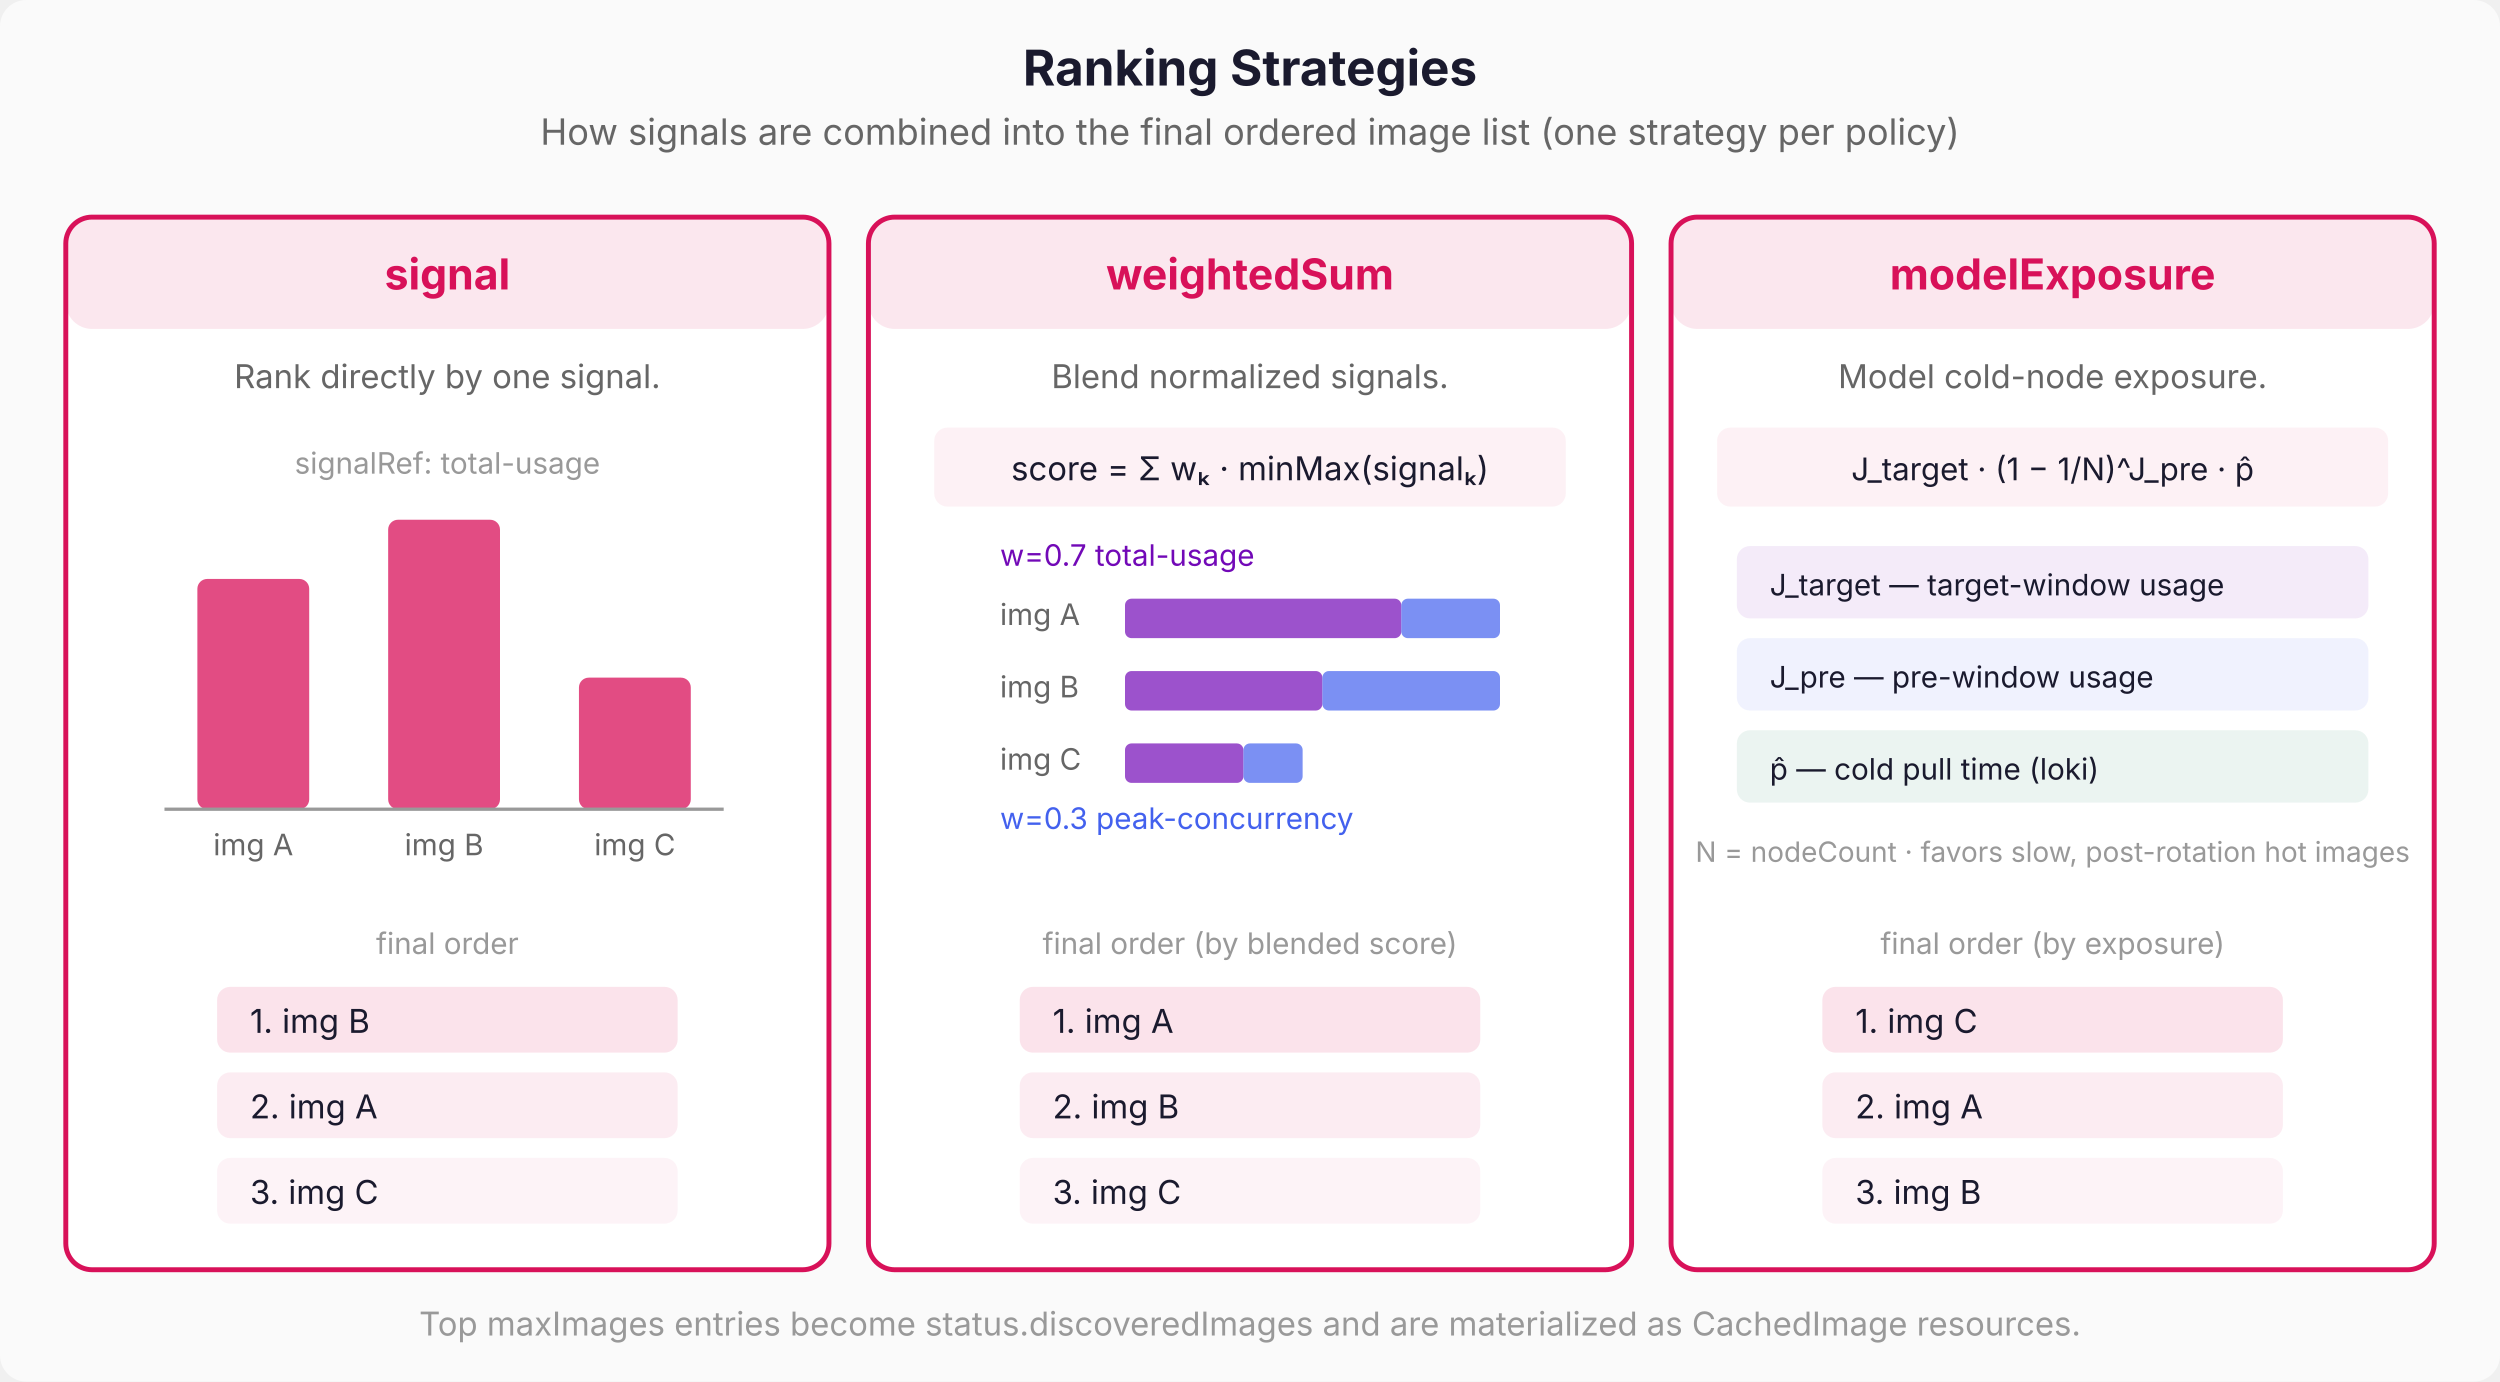
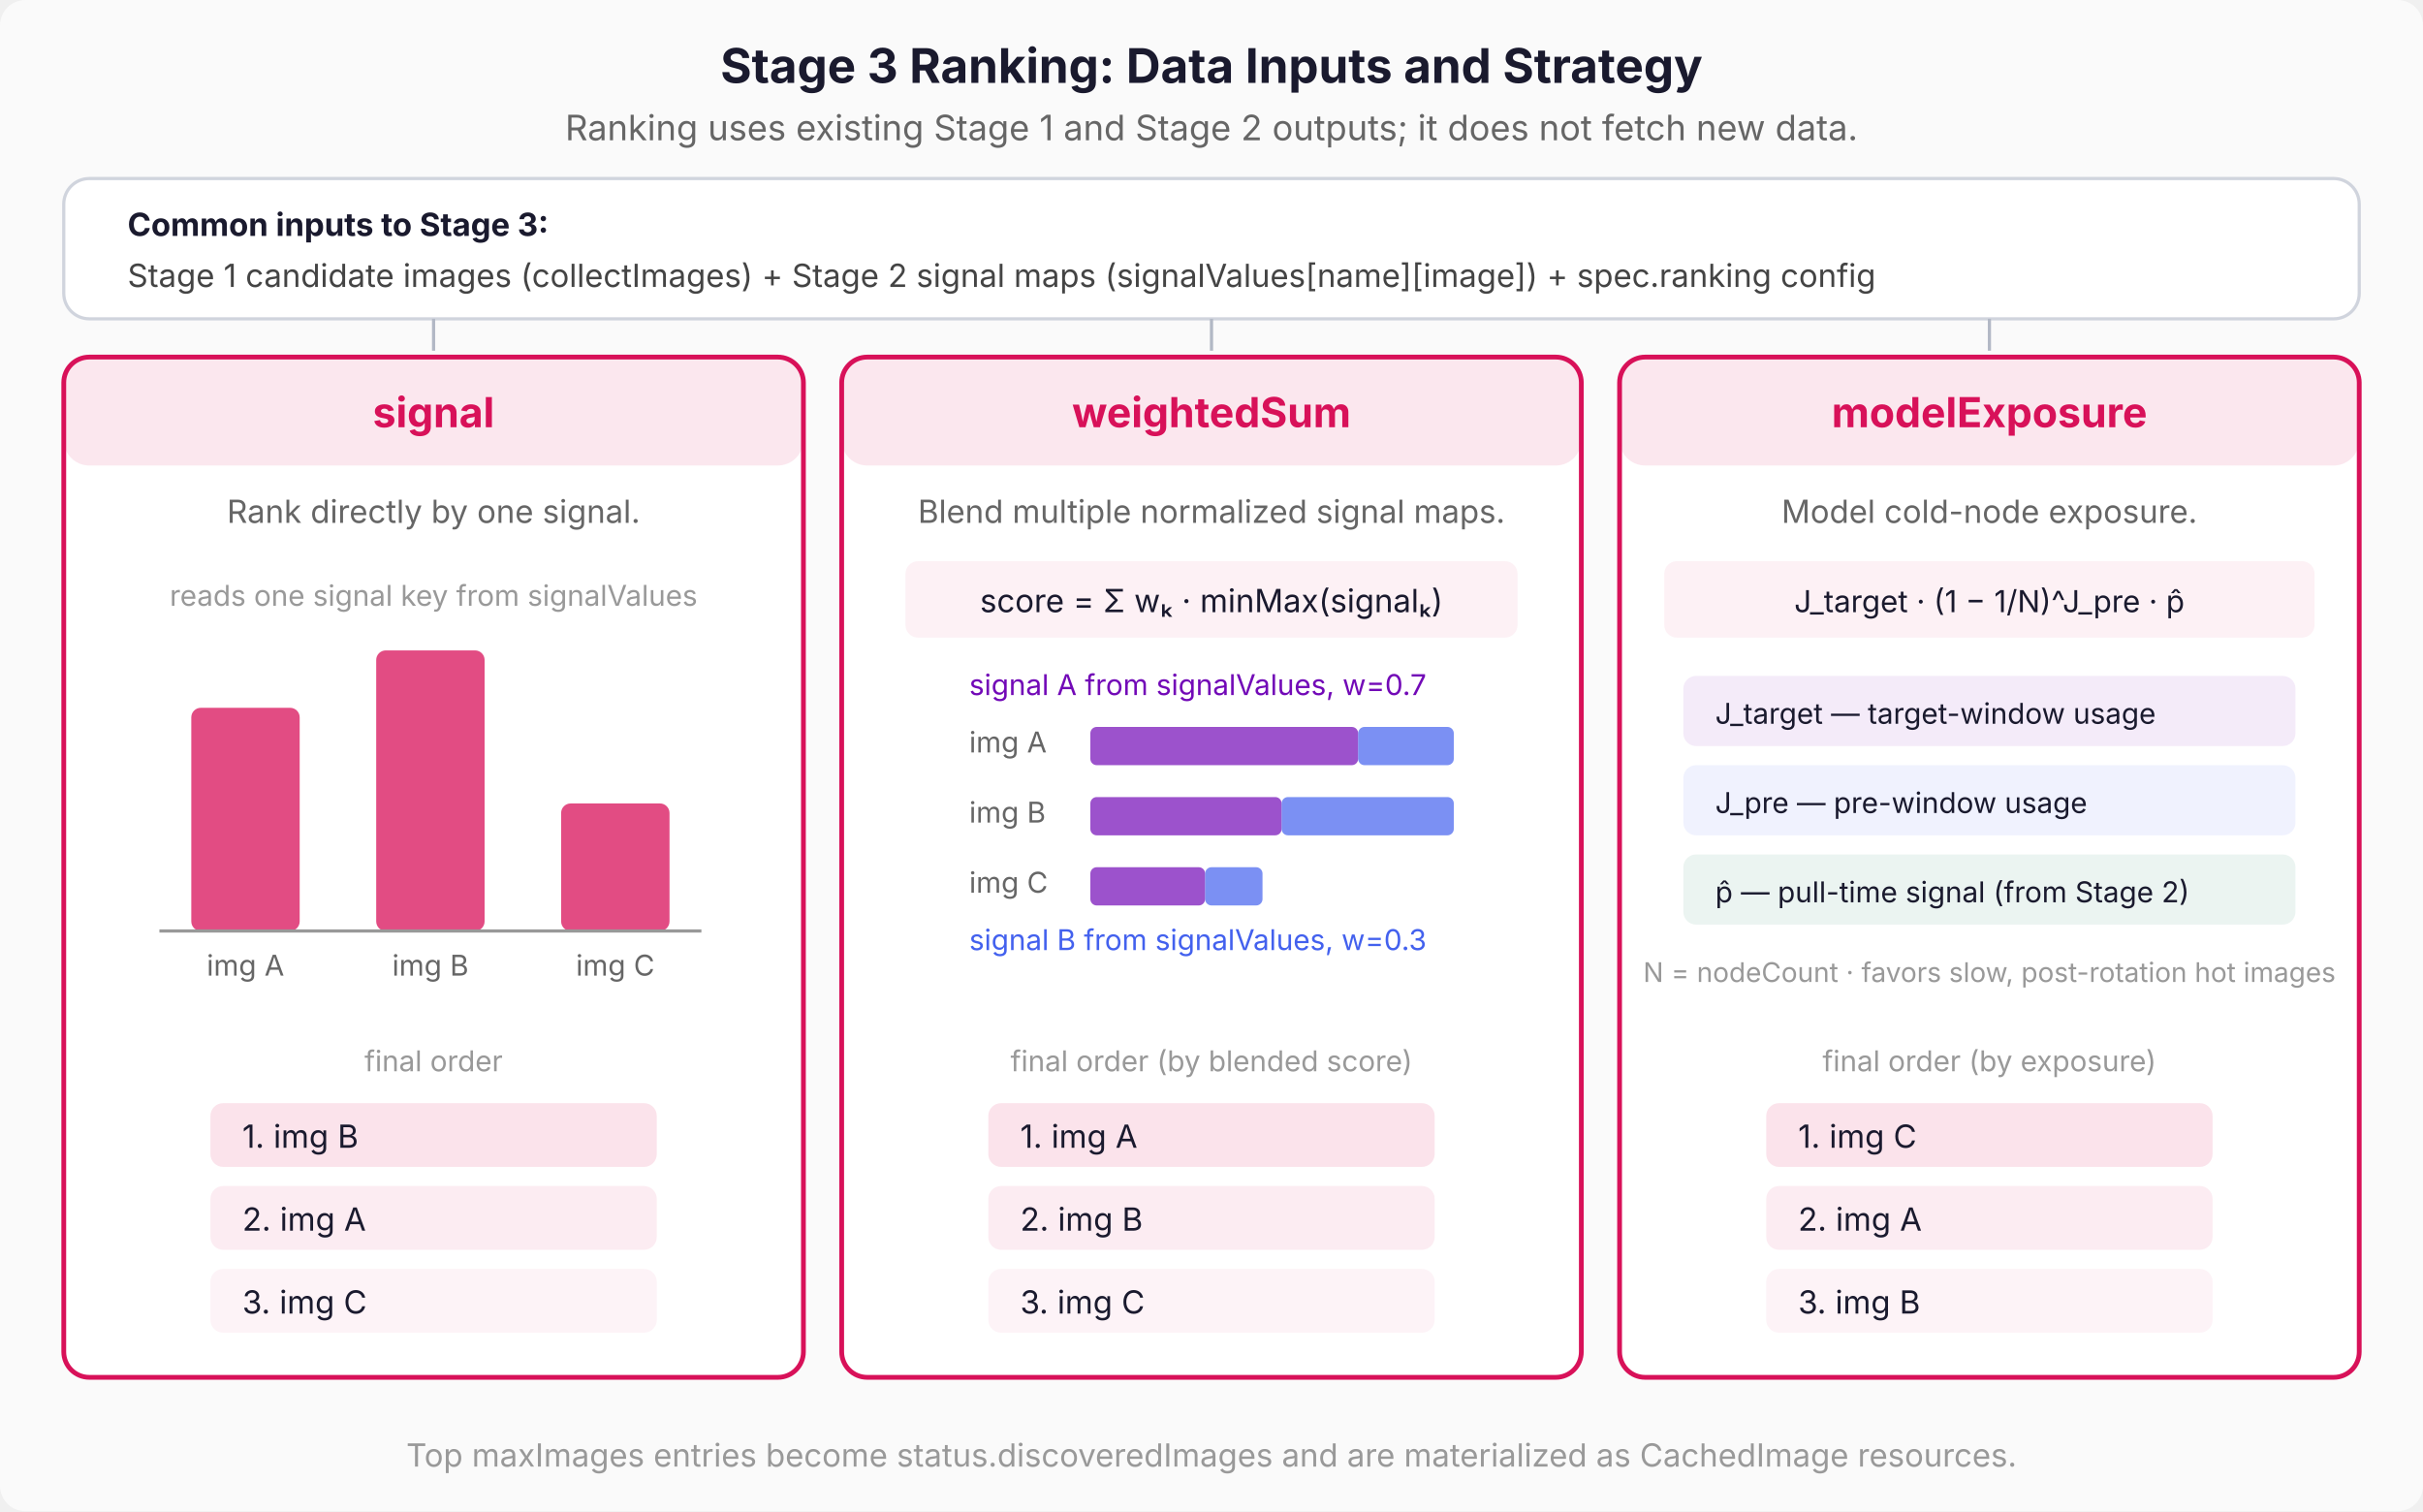
- <svg xmlns="http://www.w3.org/2000/svg" viewBox="0 0 760 420" font-family="system-ui, -apple-system, sans-serif" font-size="12">
-   <rect width="760" height="420" fill="#fafafa" rx="8" />
-   <text x="380" y="26" text-anchor="middle" font-size="15" font-weight="bold" fill="#1a1a2e">Ranking Strategies</text>
-   <text x="380" y="44" text-anchor="middle" font-size="11" fill="#666">How signals are combined into the final ordered image list (one strategy per policy)</text>
-   <g transform="translate(20,66)">
+ <svg xmlns="http://www.w3.org/2000/svg" viewBox="0 0 760 474" font-family="system-ui, -apple-system, sans-serif" font-size="12">
+   <rect width="760" height="474" fill="#fafafa" rx="8" />
+   <text x="380" y="26" text-anchor="middle" font-size="15" font-weight="bold" fill="#1a1a2e">Stage 3 Ranking: Data Inputs and Strategy</text>
+   <text x="380" y="44" text-anchor="middle" font-size="11" fill="#666">Ranking uses existing Stage 1 and Stage 2 outputs; it does not fetch new data.</text>
+   <rect x="20" y="56" width="720" height="44" rx="8" fill="#ffffff" stroke="#d0d4dd" />
+   <text x="40" y="74" font-size="10" font-weight="bold" fill="#1a1a2e">Common inputs to Stage 3:</text>
+   <text x="40" y="90" font-size="10" fill="#444">Stage 1 candidate images (collectImages) + Stage 2 signal maps (signalValues[name][image]) + spec.ranking config</text>
+   <line x1="136" y1="100" x2="136" y2="110" stroke="#b2b8c5" />
+   <line x1="380" y1="100" x2="380" y2="110" stroke="#b2b8c5" />
+   <line x1="624" y1="100" x2="624" y2="110" stroke="#b2b8c5" />
+   <g transform="translate(20,112)">
    <rect x="0" y="0" width="232" height="320" rx="8" fill="#fff" stroke="#d81159" stroke-width="1.5" />
    <rect x="0" y="0" width="232" height="34" rx="8" fill="#d81159" fill-opacity="0.1" />
    <text x="116" y="22" text-anchor="middle" font-size="13" font-weight="bold" fill="#d81159">signal</text>
    <text x="116" y="52" text-anchor="middle" font-size="10" fill="#666">Rank directly by one signal.</text>
-     <text x="116" y="78" text-anchor="middle" font-size="9" fill="#999">signalRef: total-usage</text>
+     <text x="116" y="78" text-anchor="middle" font-size="9" fill="#999">reads one signal key from signalValues</text>
    <g>
      <rect x="40" y="110" width="34" height="70" rx="3" fill="#d81159" fill-opacity="0.75" />
      <rect x="98" y="92" width="34" height="88" rx="3" fill="#d81159" fill-opacity="0.75" />
      <rect x="156" y="140" width="34" height="40" rx="3" fill="#d81159" fill-opacity="0.75" />
      <line x1="30" y1="180" x2="200" y2="180" stroke="#999" stroke-width="1" />
      <text x="57" y="194" text-anchor="middle" font-size="9" fill="#666">img A</text>
      <text x="115" y="194" text-anchor="middle" font-size="9" fill="#666">img B</text>
      <text x="173" y="194" text-anchor="middle" font-size="9" fill="#666">img C</text>
    </g>
    <text x="116" y="224" text-anchor="middle" font-size="9" fill="#999">final order</text>
    <g font-size="10" fill="#1a1a2e">
      <rect x="46" y="234" width="140" height="20" rx="4" fill="#d81159" fill-opacity="0.12" />
      <text x="56" y="248">1. img B</text>
      <rect x="46" y="260" width="140" height="20" rx="4" fill="#d81159" fill-opacity="0.08" />
      <text x="56" y="274">2. img A</text>
      <rect x="46" y="286" width="140" height="20" rx="4" fill="#d81159" fill-opacity="0.05" />
      <text x="56" y="300">3. img C</text>
    </g>
  </g>
-   <g transform="translate(264,66)">
+   <g transform="translate(264,112)">
    <rect x="0" y="0" width="232" height="320" rx="8" fill="#fff" stroke="#d81159" stroke-width="1.5" />
    <rect x="0" y="0" width="232" height="34" rx="8" fill="#d81159" fill-opacity="0.1" />
    <text x="116" y="22" text-anchor="middle" font-size="13" font-weight="bold" fill="#d81159">weightedSum</text>
-     <text x="116" y="52" text-anchor="middle" font-size="10" fill="#666">Blend normalized signals.</text>
+     <text x="116" y="52" text-anchor="middle" font-size="10" fill="#666">Blend multiple normalized signal maps.</text>
    <rect x="20" y="64" width="192" height="24" rx="4" fill="#d81159" fill-opacity="0.06" />
    <text x="116" y="80" text-anchor="middle" font-size="10" fill="#1a1a2e">score = Σ wₖ · minMax(signalₖ)</text>
    <g>
-       <text x="40" y="106" font-size="9" fill="#7209b7">w=0.7 total-usage</text>
-       <text x="40" y="186" font-size="9" fill="#4361ee">w=0.3 peak-concurrency</text>
+       <text x="40" y="106" font-size="9" fill="#7209b7">signal A from signalValues, w=0.7</text>
+       <text x="40" y="186" font-size="9" fill="#4361ee">signal B from signalValues, w=0.3</text>
      <text x="40" y="124" font-size="9" fill="#666">img A</text>
      <rect x="78" y="116" width="84" height="12" rx="2" fill="#7209b7" fill-opacity="0.7" />
      <rect x="162" y="116" width="30" height="12" rx="2" fill="#4361ee" fill-opacity="0.7" />
      <text x="40" y="146" font-size="9" fill="#666">img B</text>
      <rect x="78" y="138" width="60" height="12" rx="2" fill="#7209b7" fill-opacity="0.7" />
      <rect x="138" y="138" width="54" height="12" rx="2" fill="#4361ee" fill-opacity="0.7" />
      <text x="40" y="168" font-size="9" fill="#666">img C</text>
      <rect x="78" y="160" width="36" height="12" rx="2" fill="#7209b7" fill-opacity="0.7" />
      <rect x="114" y="160" width="18" height="12" rx="2" fill="#4361ee" fill-opacity="0.7" />
    </g>
    <text x="116" y="224" text-anchor="middle" font-size="9" fill="#999">final order (by blended score)</text>
    <g font-size="10" fill="#1a1a2e">
      <rect x="46" y="234" width="140" height="20" rx="4" fill="#d81159" fill-opacity="0.12" />
      <text x="56" y="248">1. img A</text>
      <rect x="46" y="260" width="140" height="20" rx="4" fill="#d81159" fill-opacity="0.08" />
      <text x="56" y="274">2. img B</text>
      <rect x="46" y="286" width="140" height="20" rx="4" fill="#d81159" fill-opacity="0.05" />
      <text x="56" y="300">3. img C</text>
    </g>
  </g>
-   <g transform="translate(508,66)">
+   <g transform="translate(508,112)">
    <rect x="0" y="0" width="232" height="320" rx="8" fill="#fff" stroke="#d81159" stroke-width="1.5" />
    <rect x="0" y="0" width="232" height="34" rx="8" fill="#d81159" fill-opacity="0.1" />
    <text x="116" y="22" text-anchor="middle" font-size="13" font-weight="bold" fill="#d81159">modelExposure</text>
    <text x="116" y="52" text-anchor="middle" font-size="10" fill="#666">Model cold-node exposure.</text>
    <rect x="14" y="64" width="204" height="24" rx="4" fill="#d81159" fill-opacity="0.06" />
    <text x="116" y="80" text-anchor="middle" font-size="9.5" fill="#1a1a2e">J_target · (1 − 1/N)^J_pre · p̂</text>
    <g font-size="9">
      <rect x="20" y="100" width="192" height="22" rx="4" fill="#7209b7" fill-opacity="0.08" />
      <text x="30" y="115" fill="#1a1a2e">J_target — target-window usage</text>
      <rect x="20" y="128" width="192" height="22" rx="4" fill="#4361ee" fill-opacity="0.08" />
      <text x="30" y="143" fill="#1a1a2e">J_pre — pre-window usage</text>
      <rect x="20" y="156" width="192" height="22" rx="4" fill="#0b7a4b" fill-opacity="0.08" />
-       <text x="30" y="171" fill="#1a1a2e">p̂ — cold pull time (loki)</text>
+       <text x="30" y="171" fill="#1a1a2e">p̂ — pull-time signal (from Stage 2)</text>
    </g>
    <text x="116" y="196" text-anchor="middle" font-size="8.5" fill="#999">N = nodeCount · favors slow, post-rotation hot images</text>
    <text x="116" y="224" text-anchor="middle" font-size="9" fill="#999">final order (by exposure)</text>
    <g font-size="10" fill="#1a1a2e">
      <rect x="46" y="234" width="140" height="20" rx="4" fill="#d81159" fill-opacity="0.12" />
      <text x="56" y="248">1. img C</text>
      <rect x="46" y="260" width="140" height="20" rx="4" fill="#d81159" fill-opacity="0.08" />
      <text x="56" y="274">2. img A</text>
      <rect x="46" y="286" width="140" height="20" rx="4" fill="#d81159" fill-opacity="0.05" />
      <text x="56" y="300">3. img B</text>
    </g>
  </g>
-   <text x="380" y="406" text-anchor="middle" font-size="10" fill="#999">Top maxImages entries become status.discoveredImages and are materialized as CachedImage resources.</text>
+   <text x="380" y="460" text-anchor="middle" font-size="10" fill="#999">Top maxImages entries become status.discoveredImages and are materialized as CachedImage resources.</text>
</svg>
